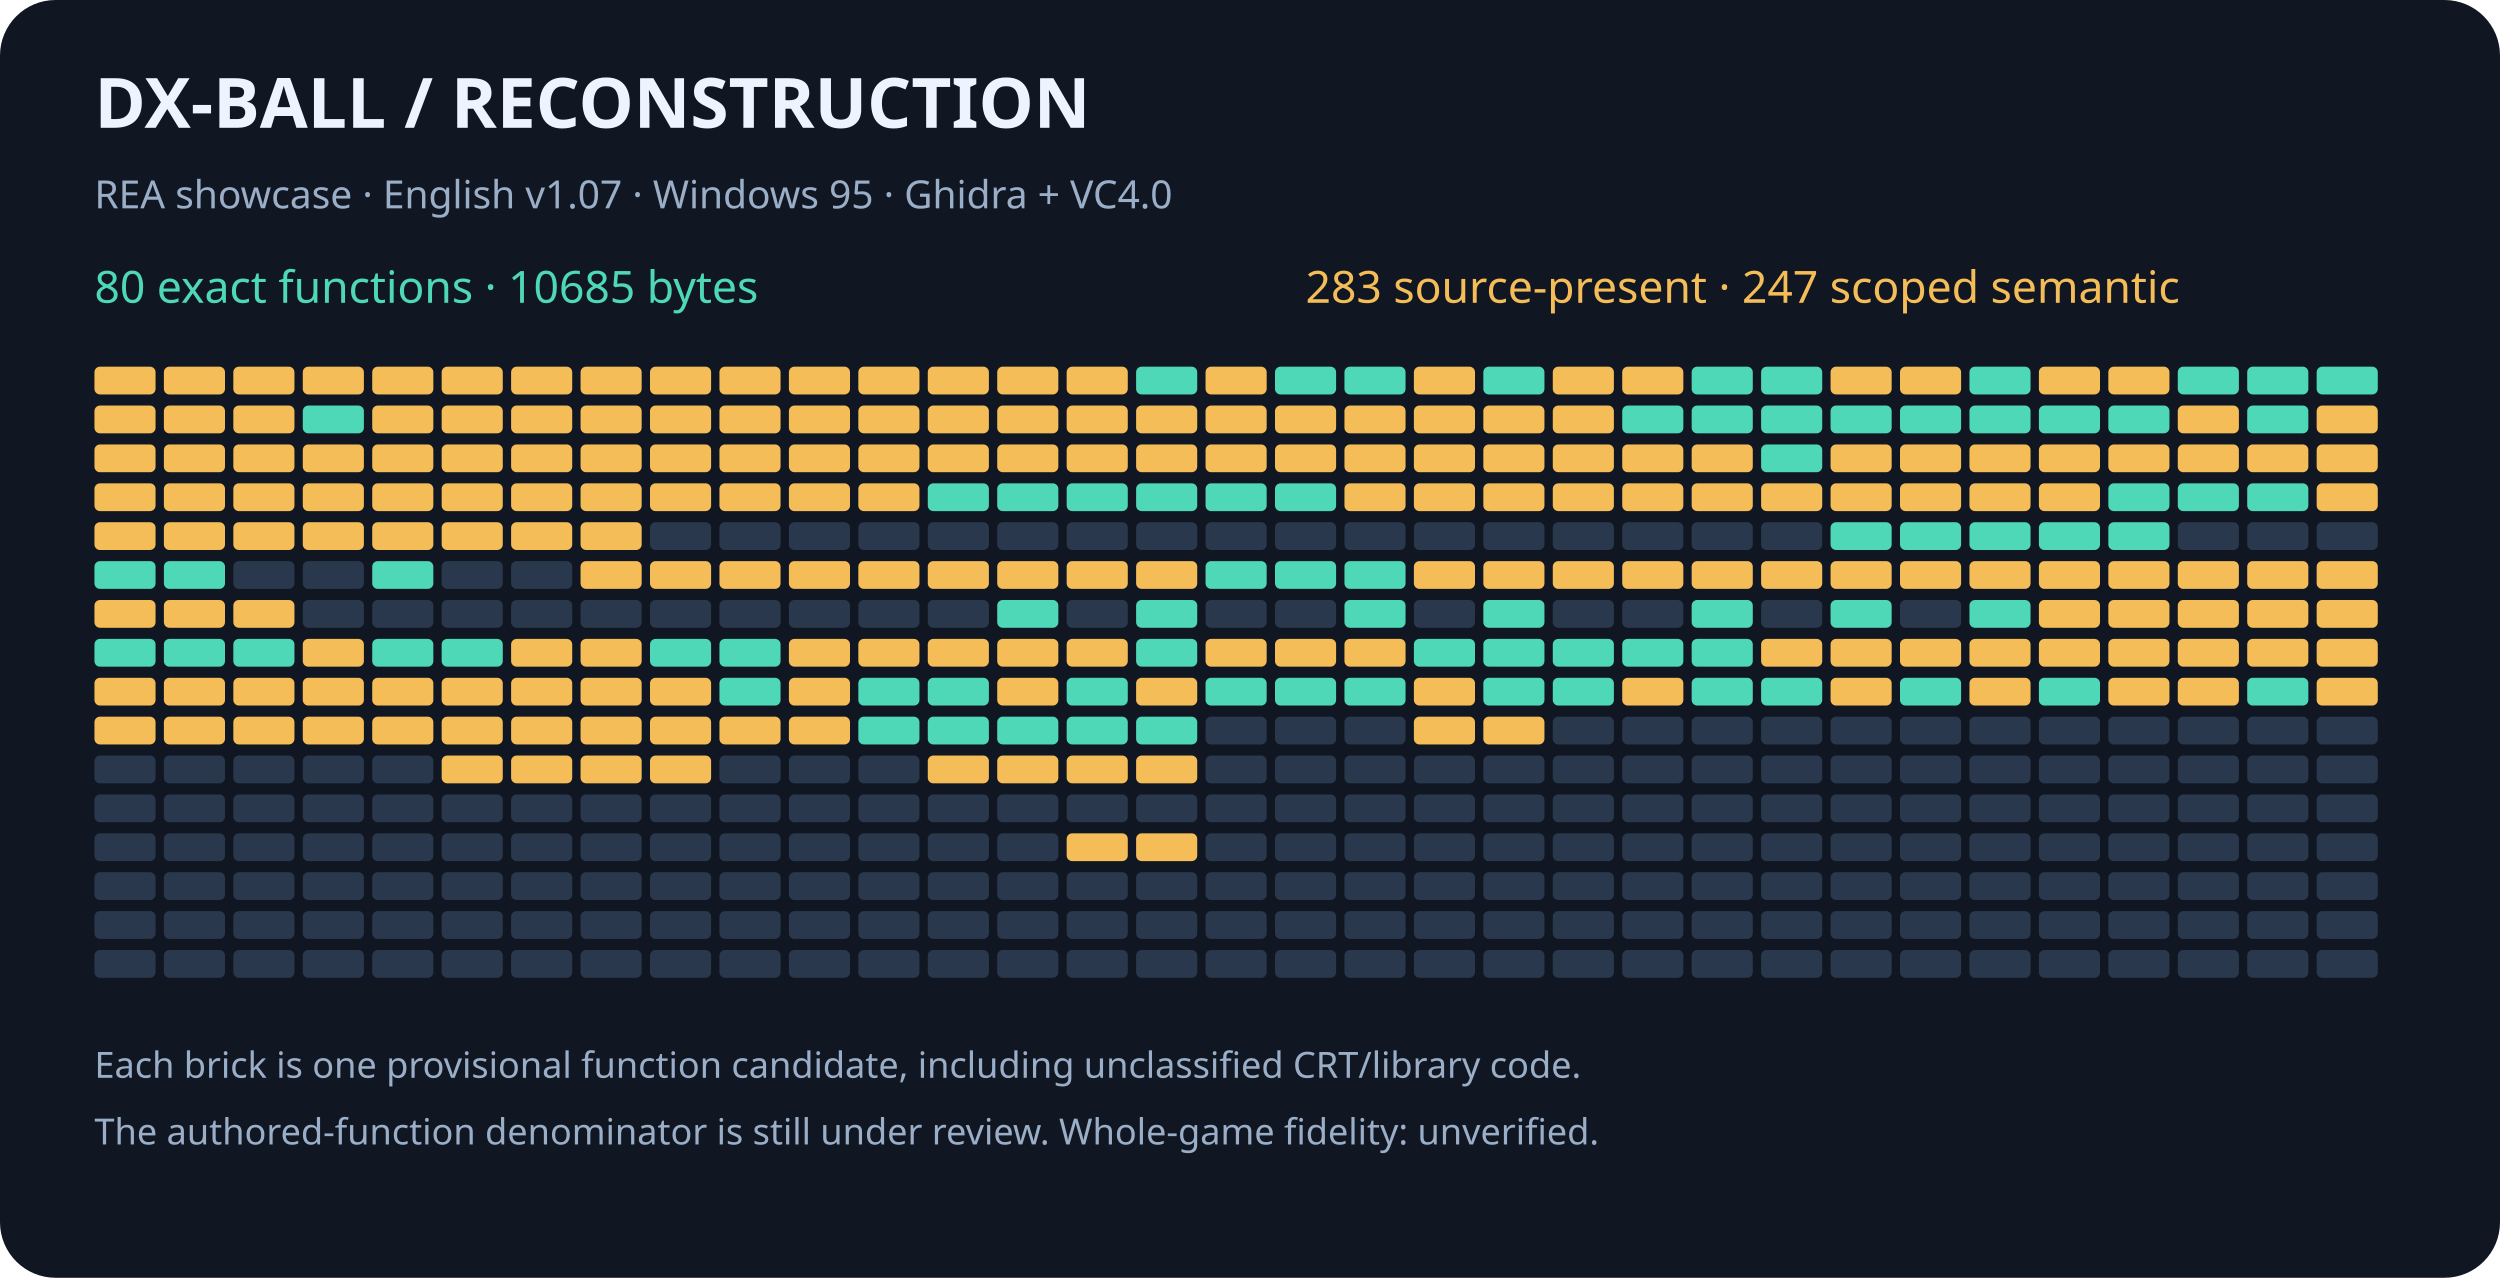
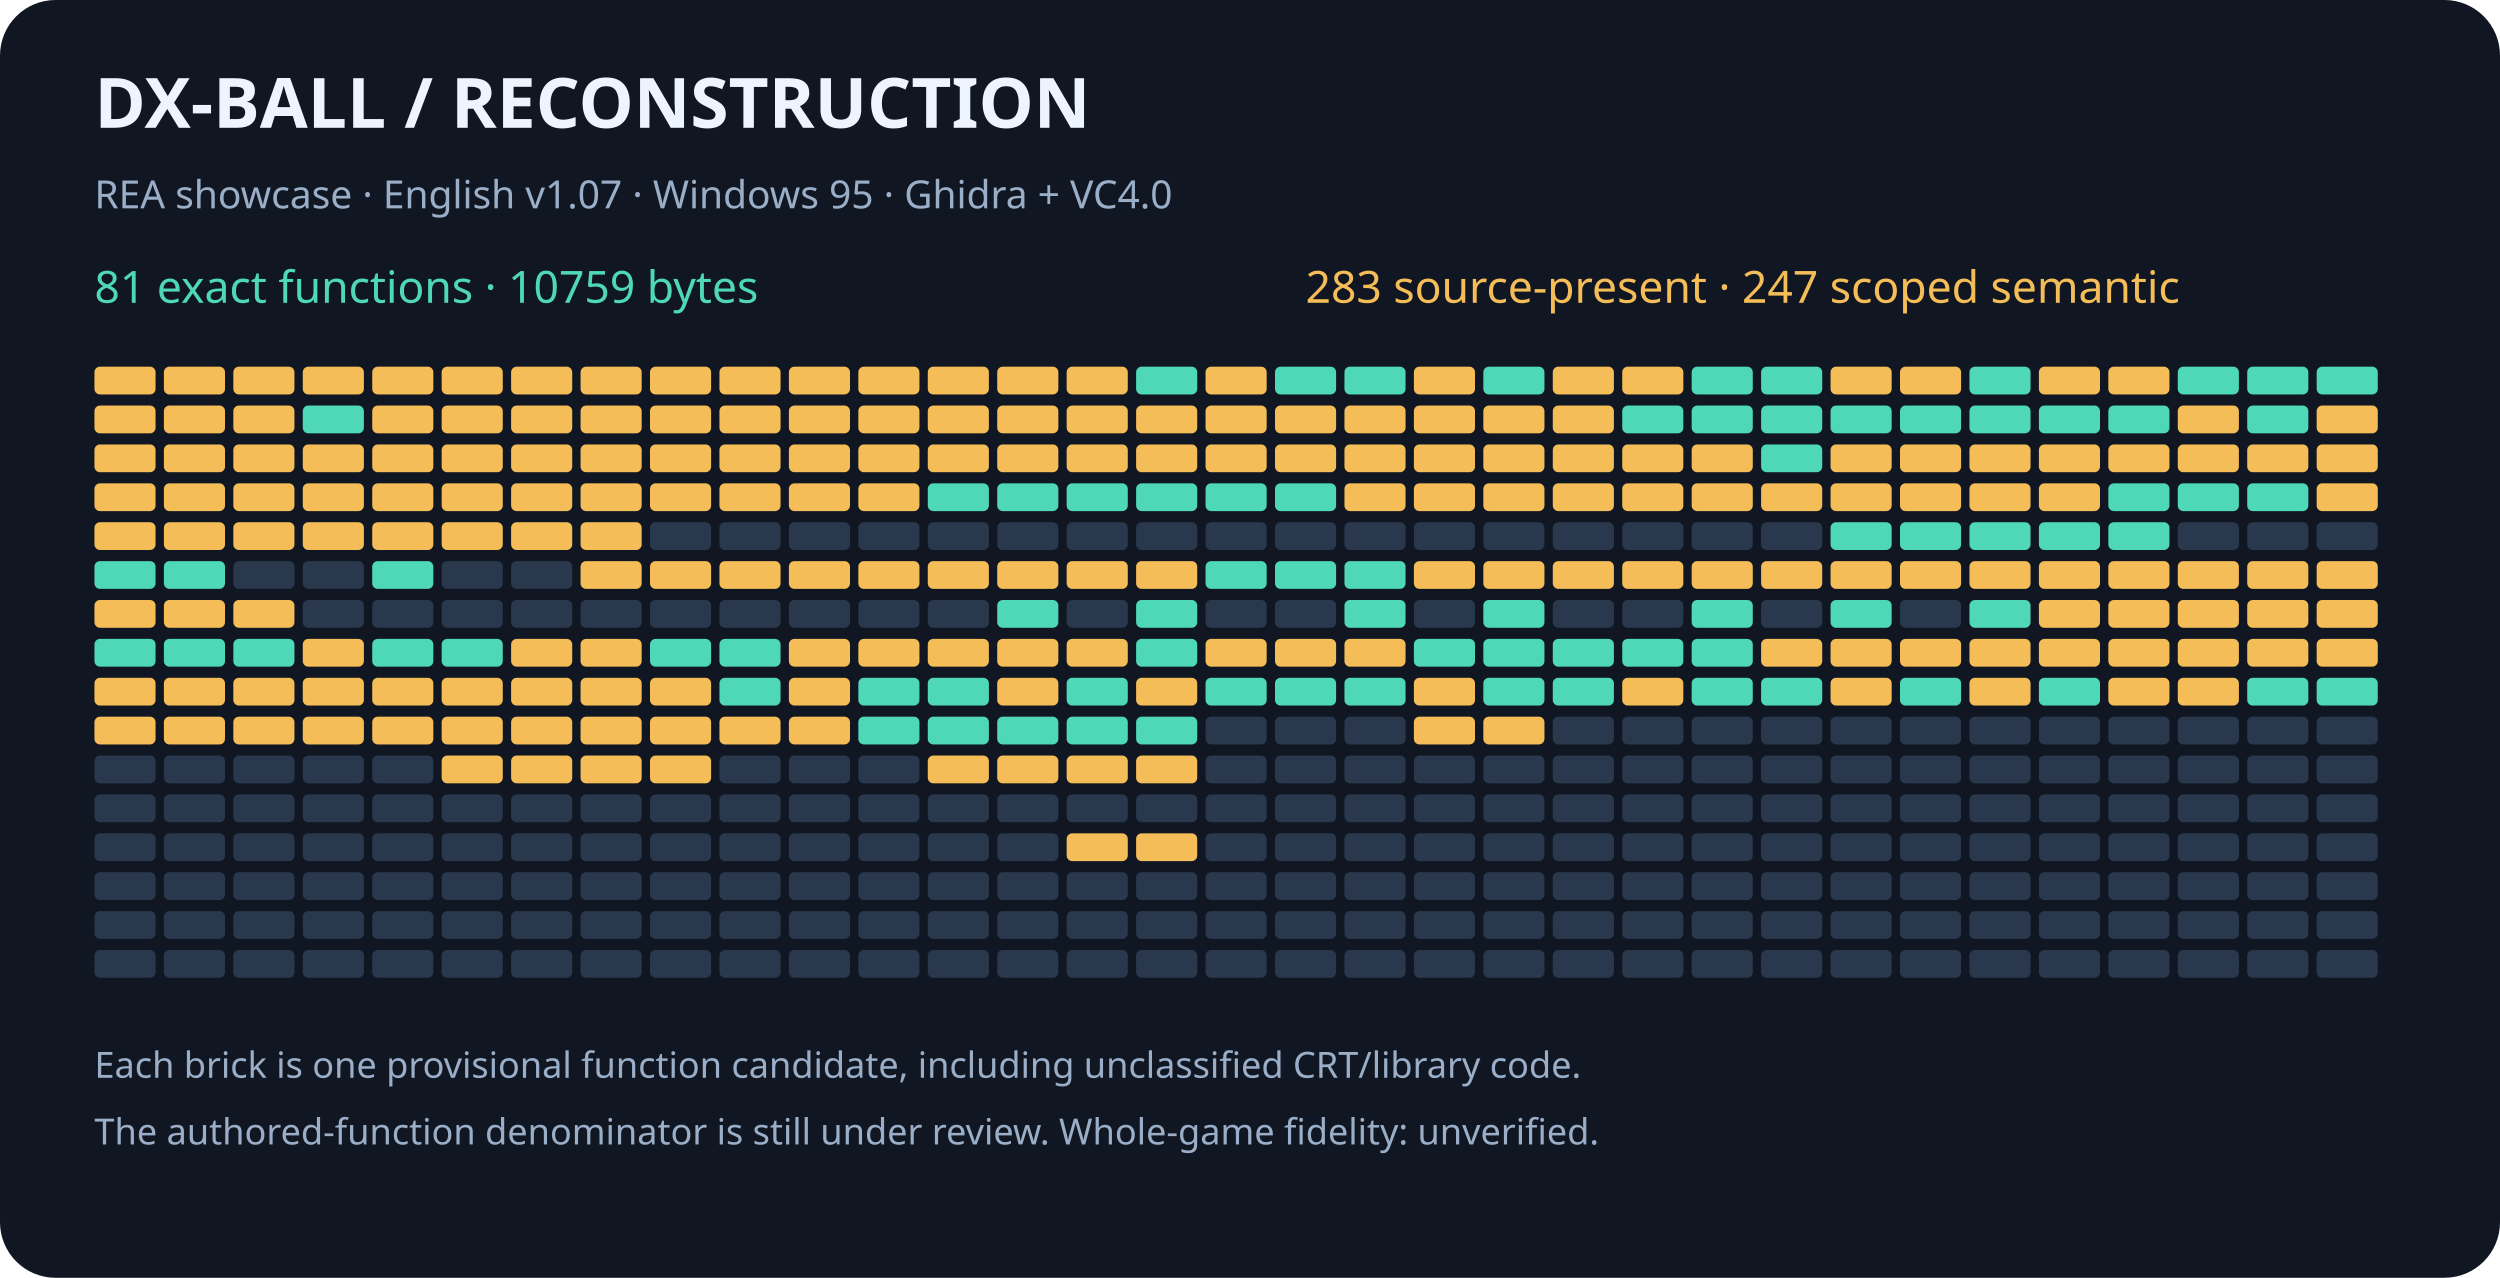
<svg xmlns="http://www.w3.org/2000/svg" width="900" height="460" viewBox="0 0 900 460" role="img" aria-labelledby="title desc">
  <rect width="900" height="460" rx="20" fill="#101722" />
  <g font-family="sans-serif">
    <text x="34" y="46" fill="#eef4ff" font-size="25" font-weight="bold">DX-BALL  /  RECONSTRUCTION</text>
    <text x="34" y="75" fill="#9baec8" font-size="14">REA showcase · English v1.07 · Windows 95 · Ghidra + VC4.0</text>
-     <text x="34" y="109" fill="#4ed8b7" font-size="16">80 exact functions · 10685 bytes</text>
+     <text x="34" y="109" fill="#4ed8b7" font-size="16">81 exact functions · 10759 bytes</text>
    <text x="470" y="109" fill="#f5bd57" font-size="16">283 source-present · 247 scoped semantic</text>
    <rect x="34" y="132" width="22" height="10" rx="2" fill="#f5bd57" />
    <rect x="59" y="132" width="22" height="10" rx="2" fill="#f5bd57" />
    <rect x="84" y="132" width="22" height="10" rx="2" fill="#f5bd57" />
    <rect x="109" y="132" width="22" height="10" rx="2" fill="#f5bd57" />
    <rect x="134" y="132" width="22" height="10" rx="2" fill="#f5bd57" />
    <rect x="159" y="132" width="22" height="10" rx="2" fill="#f5bd57" />
    <rect x="184" y="132" width="22" height="10" rx="2" fill="#f5bd57" />
    <rect x="209" y="132" width="22" height="10" rx="2" fill="#f5bd57" />
    <rect x="234" y="132" width="22" height="10" rx="2" fill="#f5bd57" />
    <rect x="259" y="132" width="22" height="10" rx="2" fill="#f5bd57" />
    <rect x="284" y="132" width="22" height="10" rx="2" fill="#f5bd57" />
    <rect x="309" y="132" width="22" height="10" rx="2" fill="#f5bd57" />
    <rect x="334" y="132" width="22" height="10" rx="2" fill="#f5bd57" />
    <rect x="359" y="132" width="22" height="10" rx="2" fill="#f5bd57" />
    <rect x="384" y="132" width="22" height="10" rx="2" fill="#f5bd57" />
    <rect x="409" y="132" width="22" height="10" rx="2" fill="#4ed8b7" />
    <rect x="434" y="132" width="22" height="10" rx="2" fill="#f5bd57" />
    <rect x="459" y="132" width="22" height="10" rx="2" fill="#4ed8b7" />
    <rect x="484" y="132" width="22" height="10" rx="2" fill="#4ed8b7" />
    <rect x="509" y="132" width="22" height="10" rx="2" fill="#f5bd57" />
    <rect x="534" y="132" width="22" height="10" rx="2" fill="#4ed8b7" />
    <rect x="559" y="132" width="22" height="10" rx="2" fill="#f5bd57" />
    <rect x="584" y="132" width="22" height="10" rx="2" fill="#f5bd57" />
    <rect x="609" y="132" width="22" height="10" rx="2" fill="#4ed8b7" />
    <rect x="634" y="132" width="22" height="10" rx="2" fill="#4ed8b7" />
    <rect x="659" y="132" width="22" height="10" rx="2" fill="#f5bd57" />
    <rect x="684" y="132" width="22" height="10" rx="2" fill="#f5bd57" />
    <rect x="709" y="132" width="22" height="10" rx="2" fill="#4ed8b7" />
    <rect x="734" y="132" width="22" height="10" rx="2" fill="#f5bd57" />
    <rect x="759" y="132" width="22" height="10" rx="2" fill="#f5bd57" />
    <rect x="784" y="132" width="22" height="10" rx="2" fill="#4ed8b7" />
    <rect x="809" y="132" width="22" height="10" rx="2" fill="#4ed8b7" />
    <rect x="834" y="132" width="22" height="10" rx="2" fill="#4ed8b7" />
    <rect x="34" y="146" width="22" height="10" rx="2" fill="#f5bd57" />
    <rect x="59" y="146" width="22" height="10" rx="2" fill="#f5bd57" />
    <rect x="84" y="146" width="22" height="10" rx="2" fill="#f5bd57" />
    <rect x="109" y="146" width="22" height="10" rx="2" fill="#4ed8b7" />
    <rect x="134" y="146" width="22" height="10" rx="2" fill="#f5bd57" />
    <rect x="159" y="146" width="22" height="10" rx="2" fill="#f5bd57" />
    <rect x="184" y="146" width="22" height="10" rx="2" fill="#f5bd57" />
    <rect x="209" y="146" width="22" height="10" rx="2" fill="#f5bd57" />
    <rect x="234" y="146" width="22" height="10" rx="2" fill="#f5bd57" />
    <rect x="259" y="146" width="22" height="10" rx="2" fill="#f5bd57" />
    <rect x="284" y="146" width="22" height="10" rx="2" fill="#f5bd57" />
    <rect x="309" y="146" width="22" height="10" rx="2" fill="#f5bd57" />
    <rect x="334" y="146" width="22" height="10" rx="2" fill="#f5bd57" />
    <rect x="359" y="146" width="22" height="10" rx="2" fill="#f5bd57" />
    <rect x="384" y="146" width="22" height="10" rx="2" fill="#f5bd57" />
    <rect x="409" y="146" width="22" height="10" rx="2" fill="#f5bd57" />
    <rect x="434" y="146" width="22" height="10" rx="2" fill="#f5bd57" />
    <rect x="459" y="146" width="22" height="10" rx="2" fill="#f5bd57" />
    <rect x="484" y="146" width="22" height="10" rx="2" fill="#f5bd57" />
    <rect x="509" y="146" width="22" height="10" rx="2" fill="#f5bd57" />
    <rect x="534" y="146" width="22" height="10" rx="2" fill="#f5bd57" />
    <rect x="559" y="146" width="22" height="10" rx="2" fill="#f5bd57" />
    <rect x="584" y="146" width="22" height="10" rx="2" fill="#4ed8b7" />
    <rect x="609" y="146" width="22" height="10" rx="2" fill="#4ed8b7" />
    <rect x="634" y="146" width="22" height="10" rx="2" fill="#4ed8b7" />
    <rect x="659" y="146" width="22" height="10" rx="2" fill="#4ed8b7" />
    <rect x="684" y="146" width="22" height="10" rx="2" fill="#4ed8b7" />
    <rect x="709" y="146" width="22" height="10" rx="2" fill="#4ed8b7" />
    <rect x="734" y="146" width="22" height="10" rx="2" fill="#4ed8b7" />
    <rect x="759" y="146" width="22" height="10" rx="2" fill="#4ed8b7" />
    <rect x="784" y="146" width="22" height="10" rx="2" fill="#f5bd57" />
    <rect x="809" y="146" width="22" height="10" rx="2" fill="#4ed8b7" />
    <rect x="834" y="146" width="22" height="10" rx="2" fill="#f5bd57" />
    <rect x="34" y="160" width="22" height="10" rx="2" fill="#f5bd57" />
    <rect x="59" y="160" width="22" height="10" rx="2" fill="#f5bd57" />
    <rect x="84" y="160" width="22" height="10" rx="2" fill="#f5bd57" />
    <rect x="109" y="160" width="22" height="10" rx="2" fill="#f5bd57" />
    <rect x="134" y="160" width="22" height="10" rx="2" fill="#f5bd57" />
    <rect x="159" y="160" width="22" height="10" rx="2" fill="#f5bd57" />
    <rect x="184" y="160" width="22" height="10" rx="2" fill="#f5bd57" />
    <rect x="209" y="160" width="22" height="10" rx="2" fill="#f5bd57" />
    <rect x="234" y="160" width="22" height="10" rx="2" fill="#f5bd57" />
    <rect x="259" y="160" width="22" height="10" rx="2" fill="#f5bd57" />
    <rect x="284" y="160" width="22" height="10" rx="2" fill="#f5bd57" />
    <rect x="309" y="160" width="22" height="10" rx="2" fill="#f5bd57" />
    <rect x="334" y="160" width="22" height="10" rx="2" fill="#f5bd57" />
    <rect x="359" y="160" width="22" height="10" rx="2" fill="#f5bd57" />
    <rect x="384" y="160" width="22" height="10" rx="2" fill="#f5bd57" />
    <rect x="409" y="160" width="22" height="10" rx="2" fill="#f5bd57" />
    <rect x="434" y="160" width="22" height="10" rx="2" fill="#f5bd57" />
    <rect x="459" y="160" width="22" height="10" rx="2" fill="#f5bd57" />
    <rect x="484" y="160" width="22" height="10" rx="2" fill="#f5bd57" />
    <rect x="509" y="160" width="22" height="10" rx="2" fill="#f5bd57" />
    <rect x="534" y="160" width="22" height="10" rx="2" fill="#f5bd57" />
    <rect x="559" y="160" width="22" height="10" rx="2" fill="#f5bd57" />
    <rect x="584" y="160" width="22" height="10" rx="2" fill="#f5bd57" />
    <rect x="609" y="160" width="22" height="10" rx="2" fill="#f5bd57" />
    <rect x="634" y="160" width="22" height="10" rx="2" fill="#4ed8b7" />
    <rect x="659" y="160" width="22" height="10" rx="2" fill="#f5bd57" />
    <rect x="684" y="160" width="22" height="10" rx="2" fill="#f5bd57" />
    <rect x="709" y="160" width="22" height="10" rx="2" fill="#f5bd57" />
    <rect x="734" y="160" width="22" height="10" rx="2" fill="#f5bd57" />
    <rect x="759" y="160" width="22" height="10" rx="2" fill="#f5bd57" />
    <rect x="784" y="160" width="22" height="10" rx="2" fill="#f5bd57" />
    <rect x="809" y="160" width="22" height="10" rx="2" fill="#f5bd57" />
    <rect x="834" y="160" width="22" height="10" rx="2" fill="#f5bd57" />
    <rect x="34" y="174" width="22" height="10" rx="2" fill="#f5bd57" />
    <rect x="59" y="174" width="22" height="10" rx="2" fill="#f5bd57" />
    <rect x="84" y="174" width="22" height="10" rx="2" fill="#f5bd57" />
    <rect x="109" y="174" width="22" height="10" rx="2" fill="#f5bd57" />
    <rect x="134" y="174" width="22" height="10" rx="2" fill="#f5bd57" />
    <rect x="159" y="174" width="22" height="10" rx="2" fill="#f5bd57" />
    <rect x="184" y="174" width="22" height="10" rx="2" fill="#f5bd57" />
    <rect x="209" y="174" width="22" height="10" rx="2" fill="#f5bd57" />
    <rect x="234" y="174" width="22" height="10" rx="2" fill="#f5bd57" />
    <rect x="259" y="174" width="22" height="10" rx="2" fill="#f5bd57" />
    <rect x="284" y="174" width="22" height="10" rx="2" fill="#f5bd57" />
    <rect x="309" y="174" width="22" height="10" rx="2" fill="#f5bd57" />
    <rect x="334" y="174" width="22" height="10" rx="2" fill="#4ed8b7" />
    <rect x="359" y="174" width="22" height="10" rx="2" fill="#4ed8b7" />
    <rect x="384" y="174" width="22" height="10" rx="2" fill="#4ed8b7" />
    <rect x="409" y="174" width="22" height="10" rx="2" fill="#4ed8b7" />
    <rect x="434" y="174" width="22" height="10" rx="2" fill="#4ed8b7" />
    <rect x="459" y="174" width="22" height="10" rx="2" fill="#4ed8b7" />
    <rect x="484" y="174" width="22" height="10" rx="2" fill="#f5bd57" />
    <rect x="509" y="174" width="22" height="10" rx="2" fill="#f5bd57" />
    <rect x="534" y="174" width="22" height="10" rx="2" fill="#f5bd57" />
    <rect x="559" y="174" width="22" height="10" rx="2" fill="#f5bd57" />
    <rect x="584" y="174" width="22" height="10" rx="2" fill="#f5bd57" />
    <rect x="609" y="174" width="22" height="10" rx="2" fill="#f5bd57" />
    <rect x="634" y="174" width="22" height="10" rx="2" fill="#f5bd57" />
    <rect x="659" y="174" width="22" height="10" rx="2" fill="#f5bd57" />
    <rect x="684" y="174" width="22" height="10" rx="2" fill="#f5bd57" />
    <rect x="709" y="174" width="22" height="10" rx="2" fill="#f5bd57" />
    <rect x="734" y="174" width="22" height="10" rx="2" fill="#f5bd57" />
    <rect x="759" y="174" width="22" height="10" rx="2" fill="#4ed8b7" />
    <rect x="784" y="174" width="22" height="10" rx="2" fill="#4ed8b7" />
    <rect x="809" y="174" width="22" height="10" rx="2" fill="#4ed8b7" />
    <rect x="834" y="174" width="22" height="10" rx="2" fill="#f5bd57" />
    <rect x="34" y="188" width="22" height="10" rx="2" fill="#f5bd57" />
    <rect x="59" y="188" width="22" height="10" rx="2" fill="#f5bd57" />
    <rect x="84" y="188" width="22" height="10" rx="2" fill="#f5bd57" />
    <rect x="109" y="188" width="22" height="10" rx="2" fill="#f5bd57" />
    <rect x="134" y="188" width="22" height="10" rx="2" fill="#f5bd57" />
    <rect x="159" y="188" width="22" height="10" rx="2" fill="#f5bd57" />
    <rect x="184" y="188" width="22" height="10" rx="2" fill="#f5bd57" />
    <rect x="209" y="188" width="22" height="10" rx="2" fill="#f5bd57" />
    <rect x="234" y="188" width="22" height="10" rx="2" fill="#29384c" />
    <rect x="259" y="188" width="22" height="10" rx="2" fill="#29384c" />
    <rect x="284" y="188" width="22" height="10" rx="2" fill="#29384c" />
    <rect x="309" y="188" width="22" height="10" rx="2" fill="#29384c" />
    <rect x="334" y="188" width="22" height="10" rx="2" fill="#29384c" />
    <rect x="359" y="188" width="22" height="10" rx="2" fill="#29384c" />
    <rect x="384" y="188" width="22" height="10" rx="2" fill="#29384c" />
    <rect x="409" y="188" width="22" height="10" rx="2" fill="#29384c" />
    <rect x="434" y="188" width="22" height="10" rx="2" fill="#29384c" />
    <rect x="459" y="188" width="22" height="10" rx="2" fill="#29384c" />
    <rect x="484" y="188" width="22" height="10" rx="2" fill="#29384c" />
    <rect x="509" y="188" width="22" height="10" rx="2" fill="#29384c" />
    <rect x="534" y="188" width="22" height="10" rx="2" fill="#29384c" />
    <rect x="559" y="188" width="22" height="10" rx="2" fill="#29384c" />
    <rect x="584" y="188" width="22" height="10" rx="2" fill="#29384c" />
    <rect x="609" y="188" width="22" height="10" rx="2" fill="#29384c" />
    <rect x="634" y="188" width="22" height="10" rx="2" fill="#29384c" />
    <rect x="659" y="188" width="22" height="10" rx="2" fill="#4ed8b7" />
    <rect x="684" y="188" width="22" height="10" rx="2" fill="#4ed8b7" />
    <rect x="709" y="188" width="22" height="10" rx="2" fill="#4ed8b7" />
    <rect x="734" y="188" width="22" height="10" rx="2" fill="#4ed8b7" />
    <rect x="759" y="188" width="22" height="10" rx="2" fill="#4ed8b7" />
    <rect x="784" y="188" width="22" height="10" rx="2" fill="#29384c" />
    <rect x="809" y="188" width="22" height="10" rx="2" fill="#29384c" />
    <rect x="834" y="188" width="22" height="10" rx="2" fill="#29384c" />
    <rect x="34" y="202" width="22" height="10" rx="2" fill="#4ed8b7" />
    <rect x="59" y="202" width="22" height="10" rx="2" fill="#4ed8b7" />
    <rect x="84" y="202" width="22" height="10" rx="2" fill="#29384c" />
    <rect x="109" y="202" width="22" height="10" rx="2" fill="#29384c" />
    <rect x="134" y="202" width="22" height="10" rx="2" fill="#4ed8b7" />
    <rect x="159" y="202" width="22" height="10" rx="2" fill="#29384c" />
    <rect x="184" y="202" width="22" height="10" rx="2" fill="#29384c" />
    <rect x="209" y="202" width="22" height="10" rx="2" fill="#f5bd57" />
    <rect x="234" y="202" width="22" height="10" rx="2" fill="#f5bd57" />
    <rect x="259" y="202" width="22" height="10" rx="2" fill="#f5bd57" />
    <rect x="284" y="202" width="22" height="10" rx="2" fill="#f5bd57" />
    <rect x="309" y="202" width="22" height="10" rx="2" fill="#f5bd57" />
    <rect x="334" y="202" width="22" height="10" rx="2" fill="#f5bd57" />
    <rect x="359" y="202" width="22" height="10" rx="2" fill="#f5bd57" />
    <rect x="384" y="202" width="22" height="10" rx="2" fill="#f5bd57" />
    <rect x="409" y="202" width="22" height="10" rx="2" fill="#f5bd57" />
    <rect x="434" y="202" width="22" height="10" rx="2" fill="#4ed8b7" />
    <rect x="459" y="202" width="22" height="10" rx="2" fill="#4ed8b7" />
    <rect x="484" y="202" width="22" height="10" rx="2" fill="#4ed8b7" />
    <rect x="509" y="202" width="22" height="10" rx="2" fill="#f5bd57" />
    <rect x="534" y="202" width="22" height="10" rx="2" fill="#f5bd57" />
    <rect x="559" y="202" width="22" height="10" rx="2" fill="#f5bd57" />
    <rect x="584" y="202" width="22" height="10" rx="2" fill="#f5bd57" />
    <rect x="609" y="202" width="22" height="10" rx="2" fill="#f5bd57" />
    <rect x="634" y="202" width="22" height="10" rx="2" fill="#f5bd57" />
    <rect x="659" y="202" width="22" height="10" rx="2" fill="#f5bd57" />
    <rect x="684" y="202" width="22" height="10" rx="2" fill="#f5bd57" />
    <rect x="709" y="202" width="22" height="10" rx="2" fill="#f5bd57" />
    <rect x="734" y="202" width="22" height="10" rx="2" fill="#f5bd57" />
    <rect x="759" y="202" width="22" height="10" rx="2" fill="#f5bd57" />
    <rect x="784" y="202" width="22" height="10" rx="2" fill="#f5bd57" />
    <rect x="809" y="202" width="22" height="10" rx="2" fill="#f5bd57" />
    <rect x="834" y="202" width="22" height="10" rx="2" fill="#f5bd57" />
    <rect x="34" y="216" width="22" height="10" rx="2" fill="#f5bd57" />
    <rect x="59" y="216" width="22" height="10" rx="2" fill="#f5bd57" />
    <rect x="84" y="216" width="22" height="10" rx="2" fill="#f5bd57" />
    <rect x="109" y="216" width="22" height="10" rx="2" fill="#29384c" />
    <rect x="134" y="216" width="22" height="10" rx="2" fill="#29384c" />
    <rect x="159" y="216" width="22" height="10" rx="2" fill="#29384c" />
    <rect x="184" y="216" width="22" height="10" rx="2" fill="#29384c" />
    <rect x="209" y="216" width="22" height="10" rx="2" fill="#29384c" />
    <rect x="234" y="216" width="22" height="10" rx="2" fill="#29384c" />
    <rect x="259" y="216" width="22" height="10" rx="2" fill="#29384c" />
    <rect x="284" y="216" width="22" height="10" rx="2" fill="#29384c" />
    <rect x="309" y="216" width="22" height="10" rx="2" fill="#29384c" />
    <rect x="334" y="216" width="22" height="10" rx="2" fill="#29384c" />
    <rect x="359" y="216" width="22" height="10" rx="2" fill="#4ed8b7" />
    <rect x="384" y="216" width="22" height="10" rx="2" fill="#29384c" />
    <rect x="409" y="216" width="22" height="10" rx="2" fill="#4ed8b7" />
    <rect x="434" y="216" width="22" height="10" rx="2" fill="#29384c" />
    <rect x="459" y="216" width="22" height="10" rx="2" fill="#29384c" />
    <rect x="484" y="216" width="22" height="10" rx="2" fill="#4ed8b7" />
    <rect x="509" y="216" width="22" height="10" rx="2" fill="#29384c" />
    <rect x="534" y="216" width="22" height="10" rx="2" fill="#4ed8b7" />
    <rect x="559" y="216" width="22" height="10" rx="2" fill="#29384c" />
    <rect x="584" y="216" width="22" height="10" rx="2" fill="#29384c" />
    <rect x="609" y="216" width="22" height="10" rx="2" fill="#4ed8b7" />
    <rect x="634" y="216" width="22" height="10" rx="2" fill="#29384c" />
    <rect x="659" y="216" width="22" height="10" rx="2" fill="#4ed8b7" />
    <rect x="684" y="216" width="22" height="10" rx="2" fill="#29384c" />
    <rect x="709" y="216" width="22" height="10" rx="2" fill="#4ed8b7" />
    <rect x="734" y="216" width="22" height="10" rx="2" fill="#f5bd57" />
    <rect x="759" y="216" width="22" height="10" rx="2" fill="#f5bd57" />
    <rect x="784" y="216" width="22" height="10" rx="2" fill="#f5bd57" />
    <rect x="809" y="216" width="22" height="10" rx="2" fill="#f5bd57" />
    <rect x="834" y="216" width="22" height="10" rx="2" fill="#f5bd57" />
    <rect x="34" y="230" width="22" height="10" rx="2" fill="#4ed8b7" />
    <rect x="59" y="230" width="22" height="10" rx="2" fill="#4ed8b7" />
    <rect x="84" y="230" width="22" height="10" rx="2" fill="#4ed8b7" />
    <rect x="109" y="230" width="22" height="10" rx="2" fill="#f5bd57" />
    <rect x="134" y="230" width="22" height="10" rx="2" fill="#4ed8b7" />
    <rect x="159" y="230" width="22" height="10" rx="2" fill="#4ed8b7" />
    <rect x="184" y="230" width="22" height="10" rx="2" fill="#f5bd57" />
    <rect x="209" y="230" width="22" height="10" rx="2" fill="#f5bd57" />
    <rect x="234" y="230" width="22" height="10" rx="2" fill="#4ed8b7" />
    <rect x="259" y="230" width="22" height="10" rx="2" fill="#4ed8b7" />
    <rect x="284" y="230" width="22" height="10" rx="2" fill="#f5bd57" />
    <rect x="309" y="230" width="22" height="10" rx="2" fill="#f5bd57" />
    <rect x="334" y="230" width="22" height="10" rx="2" fill="#f5bd57" />
    <rect x="359" y="230" width="22" height="10" rx="2" fill="#f5bd57" />
    <rect x="384" y="230" width="22" height="10" rx="2" fill="#f5bd57" />
    <rect x="409" y="230" width="22" height="10" rx="2" fill="#4ed8b7" />
    <rect x="434" y="230" width="22" height="10" rx="2" fill="#f5bd57" />
    <rect x="459" y="230" width="22" height="10" rx="2" fill="#f5bd57" />
    <rect x="484" y="230" width="22" height="10" rx="2" fill="#f5bd57" />
    <rect x="509" y="230" width="22" height="10" rx="2" fill="#4ed8b7" />
    <rect x="534" y="230" width="22" height="10" rx="2" fill="#4ed8b7" />
    <rect x="559" y="230" width="22" height="10" rx="2" fill="#4ed8b7" />
    <rect x="584" y="230" width="22" height="10" rx="2" fill="#4ed8b7" />
    <rect x="609" y="230" width="22" height="10" rx="2" fill="#4ed8b7" />
    <rect x="634" y="230" width="22" height="10" rx="2" fill="#f5bd57" />
    <rect x="659" y="230" width="22" height="10" rx="2" fill="#f5bd57" />
    <rect x="684" y="230" width="22" height="10" rx="2" fill="#f5bd57" />
    <rect x="709" y="230" width="22" height="10" rx="2" fill="#f5bd57" />
    <rect x="734" y="230" width="22" height="10" rx="2" fill="#f5bd57" />
    <rect x="759" y="230" width="22" height="10" rx="2" fill="#f5bd57" />
    <rect x="784" y="230" width="22" height="10" rx="2" fill="#f5bd57" />
    <rect x="809" y="230" width="22" height="10" rx="2" fill="#f5bd57" />
    <rect x="834" y="230" width="22" height="10" rx="2" fill="#f5bd57" />
    <rect x="34" y="244" width="22" height="10" rx="2" fill="#f5bd57" />
    <rect x="59" y="244" width="22" height="10" rx="2" fill="#f5bd57" />
    <rect x="84" y="244" width="22" height="10" rx="2" fill="#f5bd57" />
    <rect x="109" y="244" width="22" height="10" rx="2" fill="#f5bd57" />
    <rect x="134" y="244" width="22" height="10" rx="2" fill="#f5bd57" />
    <rect x="159" y="244" width="22" height="10" rx="2" fill="#f5bd57" />
    <rect x="184" y="244" width="22" height="10" rx="2" fill="#f5bd57" />
    <rect x="209" y="244" width="22" height="10" rx="2" fill="#f5bd57" />
    <rect x="234" y="244" width="22" height="10" rx="2" fill="#f5bd57" />
    <rect x="259" y="244" width="22" height="10" rx="2" fill="#4ed8b7" />
    <rect x="284" y="244" width="22" height="10" rx="2" fill="#f5bd57" />
    <rect x="309" y="244" width="22" height="10" rx="2" fill="#4ed8b7" />
    <rect x="334" y="244" width="22" height="10" rx="2" fill="#4ed8b7" />
    <rect x="359" y="244" width="22" height="10" rx="2" fill="#f5bd57" />
    <rect x="384" y="244" width="22" height="10" rx="2" fill="#4ed8b7" />
    <rect x="409" y="244" width="22" height="10" rx="2" fill="#f5bd57" />
    <rect x="434" y="244" width="22" height="10" rx="2" fill="#4ed8b7" />
    <rect x="459" y="244" width="22" height="10" rx="2" fill="#4ed8b7" />
    <rect x="484" y="244" width="22" height="10" rx="2" fill="#4ed8b7" />
    <rect x="509" y="244" width="22" height="10" rx="2" fill="#f5bd57" />
    <rect x="534" y="244" width="22" height="10" rx="2" fill="#4ed8b7" />
    <rect x="559" y="244" width="22" height="10" rx="2" fill="#4ed8b7" />
    <rect x="584" y="244" width="22" height="10" rx="2" fill="#f5bd57" />
    <rect x="609" y="244" width="22" height="10" rx="2" fill="#4ed8b7" />
    <rect x="634" y="244" width="22" height="10" rx="2" fill="#4ed8b7" />
    <rect x="659" y="244" width="22" height="10" rx="2" fill="#f5bd57" />
    <rect x="684" y="244" width="22" height="10" rx="2" fill="#4ed8b7" />
    <rect x="709" y="244" width="22" height="10" rx="2" fill="#f5bd57" />
    <rect x="734" y="244" width="22" height="10" rx="2" fill="#4ed8b7" />
    <rect x="759" y="244" width="22" height="10" rx="2" fill="#f5bd57" />
    <rect x="784" y="244" width="22" height="10" rx="2" fill="#f5bd57" />
    <rect x="809" y="244" width="22" height="10" rx="2" fill="#4ed8b7" />
-     <rect x="834" y="244" width="22" height="10" rx="2" fill="#f5bd57" />
+     <rect x="834" y="244" width="22" height="10" rx="2" fill="#4ed8b7" />
    <rect x="34" y="258" width="22" height="10" rx="2" fill="#f5bd57" />
    <rect x="59" y="258" width="22" height="10" rx="2" fill="#f5bd57" />
    <rect x="84" y="258" width="22" height="10" rx="2" fill="#f5bd57" />
    <rect x="109" y="258" width="22" height="10" rx="2" fill="#f5bd57" />
    <rect x="134" y="258" width="22" height="10" rx="2" fill="#f5bd57" />
    <rect x="159" y="258" width="22" height="10" rx="2" fill="#f5bd57" />
    <rect x="184" y="258" width="22" height="10" rx="2" fill="#f5bd57" />
    <rect x="209" y="258" width="22" height="10" rx="2" fill="#f5bd57" />
    <rect x="234" y="258" width="22" height="10" rx="2" fill="#f5bd57" />
    <rect x="259" y="258" width="22" height="10" rx="2" fill="#f5bd57" />
    <rect x="284" y="258" width="22" height="10" rx="2" fill="#f5bd57" />
    <rect x="309" y="258" width="22" height="10" rx="2" fill="#4ed8b7" />
    <rect x="334" y="258" width="22" height="10" rx="2" fill="#4ed8b7" />
    <rect x="359" y="258" width="22" height="10" rx="2" fill="#4ed8b7" />
    <rect x="384" y="258" width="22" height="10" rx="2" fill="#4ed8b7" />
    <rect x="409" y="258" width="22" height="10" rx="2" fill="#4ed8b7" />
    <rect x="434" y="258" width="22" height="10" rx="2" fill="#29384c" />
    <rect x="459" y="258" width="22" height="10" rx="2" fill="#29384c" />
    <rect x="484" y="258" width="22" height="10" rx="2" fill="#29384c" />
    <rect x="509" y="258" width="22" height="10" rx="2" fill="#f5bd57" />
    <rect x="534" y="258" width="22" height="10" rx="2" fill="#f5bd57" />
    <rect x="559" y="258" width="22" height="10" rx="2" fill="#29384c" />
    <rect x="584" y="258" width="22" height="10" rx="2" fill="#29384c" />
    <rect x="609" y="258" width="22" height="10" rx="2" fill="#29384c" />
    <rect x="634" y="258" width="22" height="10" rx="2" fill="#29384c" />
    <rect x="659" y="258" width="22" height="10" rx="2" fill="#29384c" />
    <rect x="684" y="258" width="22" height="10" rx="2" fill="#29384c" />
    <rect x="709" y="258" width="22" height="10" rx="2" fill="#29384c" />
    <rect x="734" y="258" width="22" height="10" rx="2" fill="#29384c" />
    <rect x="759" y="258" width="22" height="10" rx="2" fill="#29384c" />
    <rect x="784" y="258" width="22" height="10" rx="2" fill="#29384c" />
    <rect x="809" y="258" width="22" height="10" rx="2" fill="#29384c" />
    <rect x="834" y="258" width="22" height="10" rx="2" fill="#29384c" />
    <rect x="34" y="272" width="22" height="10" rx="2" fill="#29384c" />
    <rect x="59" y="272" width="22" height="10" rx="2" fill="#29384c" />
    <rect x="84" y="272" width="22" height="10" rx="2" fill="#29384c" />
    <rect x="109" y="272" width="22" height="10" rx="2" fill="#29384c" />
    <rect x="134" y="272" width="22" height="10" rx="2" fill="#29384c" />
    <rect x="159" y="272" width="22" height="10" rx="2" fill="#f5bd57" />
    <rect x="184" y="272" width="22" height="10" rx="2" fill="#f5bd57" />
    <rect x="209" y="272" width="22" height="10" rx="2" fill="#f5bd57" />
    <rect x="234" y="272" width="22" height="10" rx="2" fill="#f5bd57" />
    <rect x="259" y="272" width="22" height="10" rx="2" fill="#29384c" />
    <rect x="284" y="272" width="22" height="10" rx="2" fill="#29384c" />
    <rect x="309" y="272" width="22" height="10" rx="2" fill="#29384c" />
    <rect x="334" y="272" width="22" height="10" rx="2" fill="#f5bd57" />
    <rect x="359" y="272" width="22" height="10" rx="2" fill="#f5bd57" />
    <rect x="384" y="272" width="22" height="10" rx="2" fill="#f5bd57" />
    <rect x="409" y="272" width="22" height="10" rx="2" fill="#f5bd57" />
    <rect x="434" y="272" width="22" height="10" rx="2" fill="#29384c" />
    <rect x="459" y="272" width="22" height="10" rx="2" fill="#29384c" />
    <rect x="484" y="272" width="22" height="10" rx="2" fill="#29384c" />
    <rect x="509" y="272" width="22" height="10" rx="2" fill="#29384c" />
    <rect x="534" y="272" width="22" height="10" rx="2" fill="#29384c" />
    <rect x="559" y="272" width="22" height="10" rx="2" fill="#29384c" />
    <rect x="584" y="272" width="22" height="10" rx="2" fill="#29384c" />
    <rect x="609" y="272" width="22" height="10" rx="2" fill="#29384c" />
    <rect x="634" y="272" width="22" height="10" rx="2" fill="#29384c" />
    <rect x="659" y="272" width="22" height="10" rx="2" fill="#29384c" />
    <rect x="684" y="272" width="22" height="10" rx="2" fill="#29384c" />
    <rect x="709" y="272" width="22" height="10" rx="2" fill="#29384c" />
    <rect x="734" y="272" width="22" height="10" rx="2" fill="#29384c" />
    <rect x="759" y="272" width="22" height="10" rx="2" fill="#29384c" />
    <rect x="784" y="272" width="22" height="10" rx="2" fill="#29384c" />
    <rect x="809" y="272" width="22" height="10" rx="2" fill="#29384c" />
    <rect x="834" y="272" width="22" height="10" rx="2" fill="#29384c" />
    <rect x="34" y="286" width="22" height="10" rx="2" fill="#29384c" />
    <rect x="59" y="286" width="22" height="10" rx="2" fill="#29384c" />
    <rect x="84" y="286" width="22" height="10" rx="2" fill="#29384c" />
    <rect x="109" y="286" width="22" height="10" rx="2" fill="#29384c" />
    <rect x="134" y="286" width="22" height="10" rx="2" fill="#29384c" />
    <rect x="159" y="286" width="22" height="10" rx="2" fill="#29384c" />
    <rect x="184" y="286" width="22" height="10" rx="2" fill="#29384c" />
    <rect x="209" y="286" width="22" height="10" rx="2" fill="#29384c" />
    <rect x="234" y="286" width="22" height="10" rx="2" fill="#29384c" />
    <rect x="259" y="286" width="22" height="10" rx="2" fill="#29384c" />
    <rect x="284" y="286" width="22" height="10" rx="2" fill="#29384c" />
    <rect x="309" y="286" width="22" height="10" rx="2" fill="#29384c" />
    <rect x="334" y="286" width="22" height="10" rx="2" fill="#29384c" />
    <rect x="359" y="286" width="22" height="10" rx="2" fill="#29384c" />
    <rect x="384" y="286" width="22" height="10" rx="2" fill="#29384c" />
    <rect x="409" y="286" width="22" height="10" rx="2" fill="#29384c" />
    <rect x="434" y="286" width="22" height="10" rx="2" fill="#29384c" />
    <rect x="459" y="286" width="22" height="10" rx="2" fill="#29384c" />
    <rect x="484" y="286" width="22" height="10" rx="2" fill="#29384c" />
    <rect x="509" y="286" width="22" height="10" rx="2" fill="#29384c" />
    <rect x="534" y="286" width="22" height="10" rx="2" fill="#29384c" />
    <rect x="559" y="286" width="22" height="10" rx="2" fill="#29384c" />
    <rect x="584" y="286" width="22" height="10" rx="2" fill="#29384c" />
    <rect x="609" y="286" width="22" height="10" rx="2" fill="#29384c" />
    <rect x="634" y="286" width="22" height="10" rx="2" fill="#29384c" />
    <rect x="659" y="286" width="22" height="10" rx="2" fill="#29384c" />
    <rect x="684" y="286" width="22" height="10" rx="2" fill="#29384c" />
    <rect x="709" y="286" width="22" height="10" rx="2" fill="#29384c" />
    <rect x="734" y="286" width="22" height="10" rx="2" fill="#29384c" />
    <rect x="759" y="286" width="22" height="10" rx="2" fill="#29384c" />
    <rect x="784" y="286" width="22" height="10" rx="2" fill="#29384c" />
    <rect x="809" y="286" width="22" height="10" rx="2" fill="#29384c" />
    <rect x="834" y="286" width="22" height="10" rx="2" fill="#29384c" />
    <rect x="34" y="300" width="22" height="10" rx="2" fill="#29384c" />
    <rect x="59" y="300" width="22" height="10" rx="2" fill="#29384c" />
    <rect x="84" y="300" width="22" height="10" rx="2" fill="#29384c" />
    <rect x="109" y="300" width="22" height="10" rx="2" fill="#29384c" />
    <rect x="134" y="300" width="22" height="10" rx="2" fill="#29384c" />
    <rect x="159" y="300" width="22" height="10" rx="2" fill="#29384c" />
    <rect x="184" y="300" width="22" height="10" rx="2" fill="#29384c" />
    <rect x="209" y="300" width="22" height="10" rx="2" fill="#29384c" />
    <rect x="234" y="300" width="22" height="10" rx="2" fill="#29384c" />
    <rect x="259" y="300" width="22" height="10" rx="2" fill="#29384c" />
    <rect x="284" y="300" width="22" height="10" rx="2" fill="#29384c" />
    <rect x="309" y="300" width="22" height="10" rx="2" fill="#29384c" />
    <rect x="334" y="300" width="22" height="10" rx="2" fill="#29384c" />
    <rect x="359" y="300" width="22" height="10" rx="2" fill="#29384c" />
    <rect x="384" y="300" width="22" height="10" rx="2" fill="#f5bd57" />
    <rect x="409" y="300" width="22" height="10" rx="2" fill="#f5bd57" />
    <rect x="434" y="300" width="22" height="10" rx="2" fill="#29384c" />
    <rect x="459" y="300" width="22" height="10" rx="2" fill="#29384c" />
    <rect x="484" y="300" width="22" height="10" rx="2" fill="#29384c" />
    <rect x="509" y="300" width="22" height="10" rx="2" fill="#29384c" />
    <rect x="534" y="300" width="22" height="10" rx="2" fill="#29384c" />
    <rect x="559" y="300" width="22" height="10" rx="2" fill="#29384c" />
    <rect x="584" y="300" width="22" height="10" rx="2" fill="#29384c" />
    <rect x="609" y="300" width="22" height="10" rx="2" fill="#29384c" />
    <rect x="634" y="300" width="22" height="10" rx="2" fill="#29384c" />
    <rect x="659" y="300" width="22" height="10" rx="2" fill="#29384c" />
    <rect x="684" y="300" width="22" height="10" rx="2" fill="#29384c" />
    <rect x="709" y="300" width="22" height="10" rx="2" fill="#29384c" />
    <rect x="734" y="300" width="22" height="10" rx="2" fill="#29384c" />
    <rect x="759" y="300" width="22" height="10" rx="2" fill="#29384c" />
    <rect x="784" y="300" width="22" height="10" rx="2" fill="#29384c" />
    <rect x="809" y="300" width="22" height="10" rx="2" fill="#29384c" />
    <rect x="834" y="300" width="22" height="10" rx="2" fill="#29384c" />
    <rect x="34" y="314" width="22" height="10" rx="2" fill="#29384c" />
    <rect x="59" y="314" width="22" height="10" rx="2" fill="#29384c" />
    <rect x="84" y="314" width="22" height="10" rx="2" fill="#29384c" />
    <rect x="109" y="314" width="22" height="10" rx="2" fill="#29384c" />
    <rect x="134" y="314" width="22" height="10" rx="2" fill="#29384c" />
    <rect x="159" y="314" width="22" height="10" rx="2" fill="#29384c" />
    <rect x="184" y="314" width="22" height="10" rx="2" fill="#29384c" />
    <rect x="209" y="314" width="22" height="10" rx="2" fill="#29384c" />
    <rect x="234" y="314" width="22" height="10" rx="2" fill="#29384c" />
    <rect x="259" y="314" width="22" height="10" rx="2" fill="#29384c" />
    <rect x="284" y="314" width="22" height="10" rx="2" fill="#29384c" />
    <rect x="309" y="314" width="22" height="10" rx="2" fill="#29384c" />
    <rect x="334" y="314" width="22" height="10" rx="2" fill="#29384c" />
    <rect x="359" y="314" width="22" height="10" rx="2" fill="#29384c" />
    <rect x="384" y="314" width="22" height="10" rx="2" fill="#29384c" />
    <rect x="409" y="314" width="22" height="10" rx="2" fill="#29384c" />
    <rect x="434" y="314" width="22" height="10" rx="2" fill="#29384c" />
    <rect x="459" y="314" width="22" height="10" rx="2" fill="#29384c" />
    <rect x="484" y="314" width="22" height="10" rx="2" fill="#29384c" />
    <rect x="509" y="314" width="22" height="10" rx="2" fill="#29384c" />
    <rect x="534" y="314" width="22" height="10" rx="2" fill="#29384c" />
    <rect x="559" y="314" width="22" height="10" rx="2" fill="#29384c" />
    <rect x="584" y="314" width="22" height="10" rx="2" fill="#29384c" />
    <rect x="609" y="314" width="22" height="10" rx="2" fill="#29384c" />
    <rect x="634" y="314" width="22" height="10" rx="2" fill="#29384c" />
    <rect x="659" y="314" width="22" height="10" rx="2" fill="#29384c" />
    <rect x="684" y="314" width="22" height="10" rx="2" fill="#29384c" />
    <rect x="709" y="314" width="22" height="10" rx="2" fill="#29384c" />
    <rect x="734" y="314" width="22" height="10" rx="2" fill="#29384c" />
    <rect x="759" y="314" width="22" height="10" rx="2" fill="#29384c" />
    <rect x="784" y="314" width="22" height="10" rx="2" fill="#29384c" />
    <rect x="809" y="314" width="22" height="10" rx="2" fill="#29384c" />
    <rect x="834" y="314" width="22" height="10" rx="2" fill="#29384c" />
    <rect x="34" y="328" width="22" height="10" rx="2" fill="#29384c" />
    <rect x="59" y="328" width="22" height="10" rx="2" fill="#29384c" />
    <rect x="84" y="328" width="22" height="10" rx="2" fill="#29384c" />
    <rect x="109" y="328" width="22" height="10" rx="2" fill="#29384c" />
    <rect x="134" y="328" width="22" height="10" rx="2" fill="#29384c" />
    <rect x="159" y="328" width="22" height="10" rx="2" fill="#29384c" />
    <rect x="184" y="328" width="22" height="10" rx="2" fill="#29384c" />
    <rect x="209" y="328" width="22" height="10" rx="2" fill="#29384c" />
    <rect x="234" y="328" width="22" height="10" rx="2" fill="#29384c" />
    <rect x="259" y="328" width="22" height="10" rx="2" fill="#29384c" />
    <rect x="284" y="328" width="22" height="10" rx="2" fill="#29384c" />
    <rect x="309" y="328" width="22" height="10" rx="2" fill="#29384c" />
    <rect x="334" y="328" width="22" height="10" rx="2" fill="#29384c" />
    <rect x="359" y="328" width="22" height="10" rx="2" fill="#29384c" />
    <rect x="384" y="328" width="22" height="10" rx="2" fill="#29384c" />
    <rect x="409" y="328" width="22" height="10" rx="2" fill="#29384c" />
    <rect x="434" y="328" width="22" height="10" rx="2" fill="#29384c" />
    <rect x="459" y="328" width="22" height="10" rx="2" fill="#29384c" />
    <rect x="484" y="328" width="22" height="10" rx="2" fill="#29384c" />
    <rect x="509" y="328" width="22" height="10" rx="2" fill="#29384c" />
    <rect x="534" y="328" width="22" height="10" rx="2" fill="#29384c" />
    <rect x="559" y="328" width="22" height="10" rx="2" fill="#29384c" />
    <rect x="584" y="328" width="22" height="10" rx="2" fill="#29384c" />
    <rect x="609" y="328" width="22" height="10" rx="2" fill="#29384c" />
    <rect x="634" y="328" width="22" height="10" rx="2" fill="#29384c" />
    <rect x="659" y="328" width="22" height="10" rx="2" fill="#29384c" />
    <rect x="684" y="328" width="22" height="10" rx="2" fill="#29384c" />
    <rect x="709" y="328" width="22" height="10" rx="2" fill="#29384c" />
    <rect x="734" y="328" width="22" height="10" rx="2" fill="#29384c" />
    <rect x="759" y="328" width="22" height="10" rx="2" fill="#29384c" />
    <rect x="784" y="328" width="22" height="10" rx="2" fill="#29384c" />
    <rect x="809" y="328" width="22" height="10" rx="2" fill="#29384c" />
    <rect x="834" y="328" width="22" height="10" rx="2" fill="#29384c" />
    <rect x="34" y="342" width="22" height="10" rx="2" fill="#29384c" />
    <rect x="59" y="342" width="22" height="10" rx="2" fill="#29384c" />
    <rect x="84" y="342" width="22" height="10" rx="2" fill="#29384c" />
    <rect x="109" y="342" width="22" height="10" rx="2" fill="#29384c" />
    <rect x="134" y="342" width="22" height="10" rx="2" fill="#29384c" />
    <rect x="159" y="342" width="22" height="10" rx="2" fill="#29384c" />
    <rect x="184" y="342" width="22" height="10" rx="2" fill="#29384c" />
    <rect x="209" y="342" width="22" height="10" rx="2" fill="#29384c" />
    <rect x="234" y="342" width="22" height="10" rx="2" fill="#29384c" />
    <rect x="259" y="342" width="22" height="10" rx="2" fill="#29384c" />
    <rect x="284" y="342" width="22" height="10" rx="2" fill="#29384c" />
    <rect x="309" y="342" width="22" height="10" rx="2" fill="#29384c" />
    <rect x="334" y="342" width="22" height="10" rx="2" fill="#29384c" />
    <rect x="359" y="342" width="22" height="10" rx="2" fill="#29384c" />
    <rect x="384" y="342" width="22" height="10" rx="2" fill="#29384c" />
    <rect x="409" y="342" width="22" height="10" rx="2" fill="#29384c" />
    <rect x="434" y="342" width="22" height="10" rx="2" fill="#29384c" />
    <rect x="459" y="342" width="22" height="10" rx="2" fill="#29384c" />
    <rect x="484" y="342" width="22" height="10" rx="2" fill="#29384c" />
    <rect x="509" y="342" width="22" height="10" rx="2" fill="#29384c" />
    <rect x="534" y="342" width="22" height="10" rx="2" fill="#29384c" />
    <rect x="559" y="342" width="22" height="10" rx="2" fill="#29384c" />
    <rect x="584" y="342" width="22" height="10" rx="2" fill="#29384c" />
    <rect x="609" y="342" width="22" height="10" rx="2" fill="#29384c" />
    <rect x="634" y="342" width="22" height="10" rx="2" fill="#29384c" />
    <rect x="659" y="342" width="22" height="10" rx="2" fill="#29384c" />
    <rect x="684" y="342" width="22" height="10" rx="2" fill="#29384c" />
    <rect x="709" y="342" width="22" height="10" rx="2" fill="#29384c" />
    <rect x="734" y="342" width="22" height="10" rx="2" fill="#29384c" />
    <rect x="759" y="342" width="22" height="10" rx="2" fill="#29384c" />
    <rect x="784" y="342" width="22" height="10" rx="2" fill="#29384c" />
    <rect x="809" y="342" width="22" height="10" rx="2" fill="#29384c" />
    <rect x="834" y="342" width="22" height="10" rx="2" fill="#29384c" />
    <text x="34" y="388" fill="#9baec8" font-size="13">Each brick is one provisional function candidate, including unclassified CRT/library code.</text>
    <text x="34" y="412" fill="#9baec8" font-size="13">The authored-function denominator is still under review. Whole-game fidelity: unverified.</text>
  </g>
</svg>
